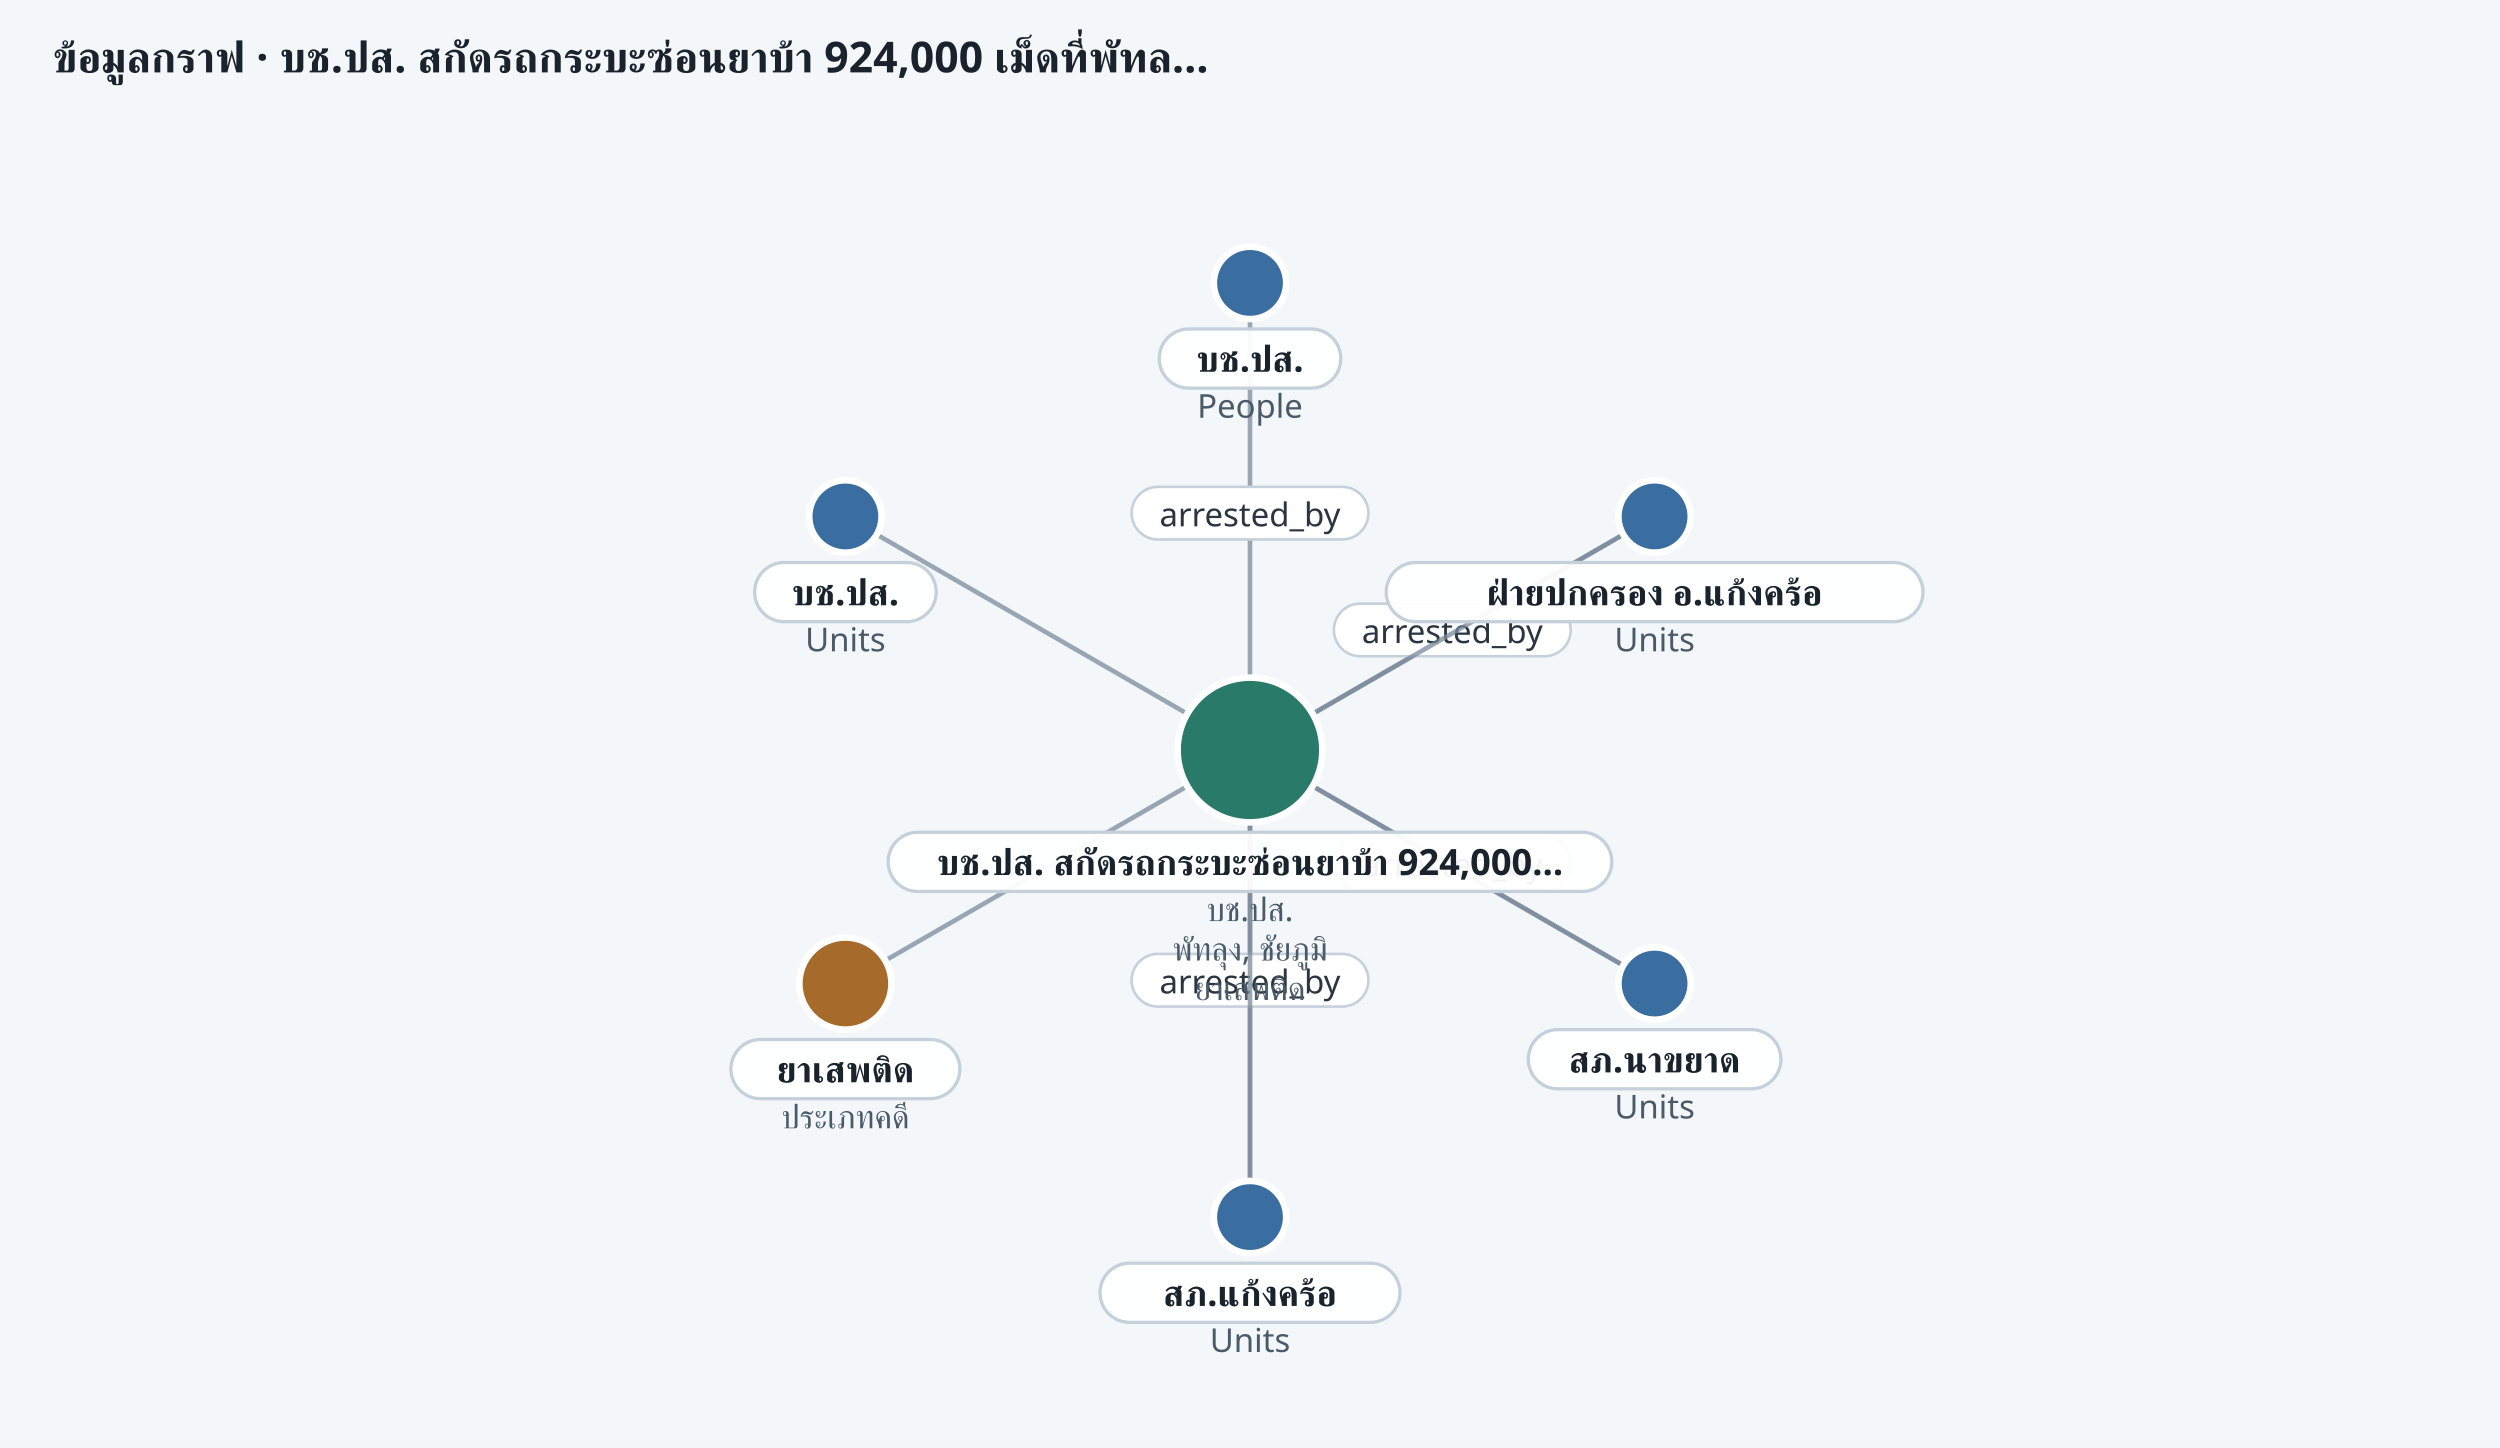
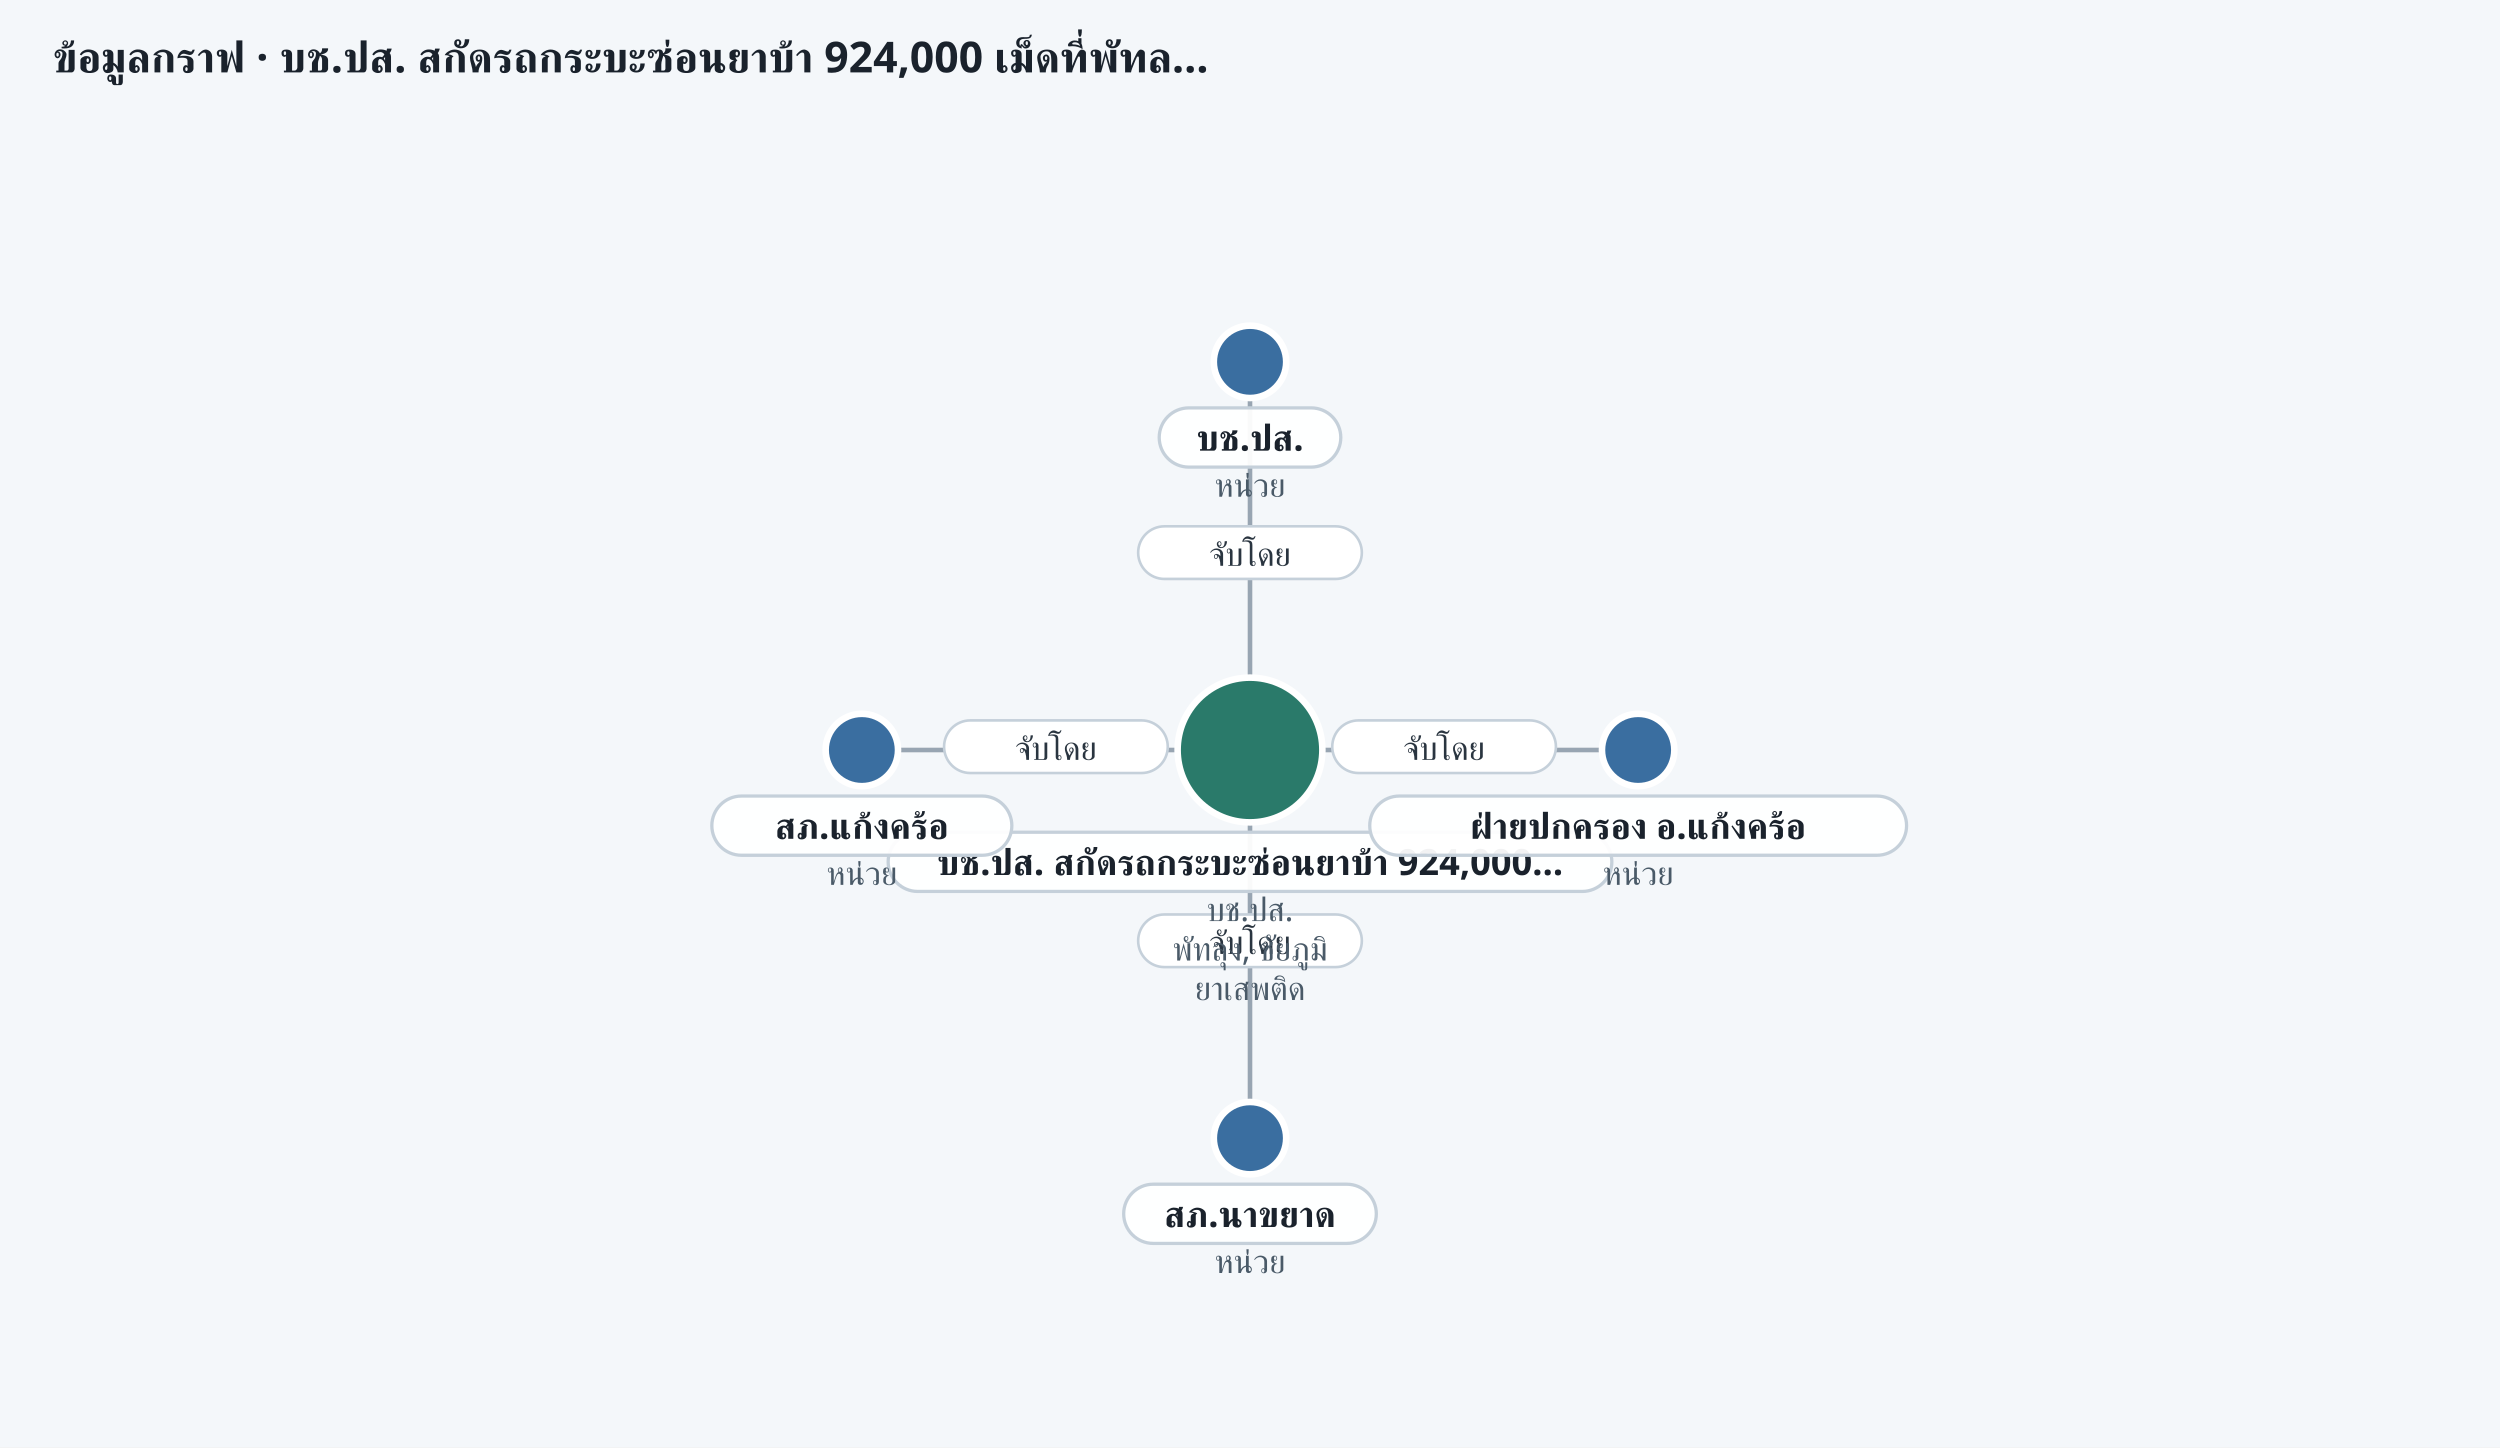
<svg xmlns="http://www.w3.org/2000/svg" width="760" height="440" viewBox="0 0 760 440" role="img" aria-label="ego graph 20261025-drug-04">
  <rect width="100%" height="100%" fill="#f4f7fa" />
  <text x="16" y="22" font-size="13" font-weight="700" fill="#1a222c" font-family="Sarabun, Anuphan, sans-serif">ข้อมูลกราฟ · บช.ปส. สกัดรถกระบะซ่อนยาบ้า 924,000 เม็ดที่พัทล…</text>
-   <line x1="380.0" y1="228.0" x2="380.0" y2="86.0" stroke="#7a8a9a" stroke-width="1.4" opacity="0.75" />
-   <rect x="344.0" y="148.0" width="72" height="16" rx="8" fill="#fff" stroke="#c5d0da" stroke-width="0.8" />
-   <text x="380.0" y="160.0" text-anchor="middle" font-size="10" fill="#2a3540" font-family="Sarabun, Anuphan, sans-serif">arrested_by</text>
-   <line x1="380.0" y1="228.0" x2="503.0" y2="157.0" stroke="#7a8a9a" stroke-width="1.4" opacity="0.75" />
-   <rect x="405.5" y="183.5" width="72" height="16" rx="8" fill="#fff" stroke="#c5d0da" stroke-width="0.8" />
-   <text x="441.5" y="195.5" text-anchor="middle" font-size="10" fill="#2a3540" font-family="Sarabun, Anuphan, sans-serif">arrested_by</text>
-   <line x1="380.0" y1="228.0" x2="503.0" y2="299.0" stroke="#7a8a9a" stroke-width="1.4" opacity="0.75" />
-   <rect x="405.5" y="254.5" width="72" height="16" rx="8" fill="#fff" stroke="#c5d0da" stroke-width="0.8" />
-   <text x="441.5" y="266.5" text-anchor="middle" font-size="10" fill="#2a3540" font-family="Sarabun, Anuphan, sans-serif">arrested_by</text>
-   <line x1="380.0" y1="228.0" x2="380.0" y2="370.0" stroke="#7a8a9a" stroke-width="1.4" opacity="0.75" />
-   <rect x="344.0" y="290.0" width="72" height="16" rx="8" fill="#fff" stroke="#c5d0da" stroke-width="0.8" />
-   <text x="380.0" y="302.0" text-anchor="middle" font-size="10" fill="#2a3540" font-family="Sarabun, Anuphan, sans-serif">arrested_by</text>
-   <line x1="380.0" y1="228.0" x2="257.0" y2="299.0" stroke="#7a8a9a" stroke-width="1.4" opacity="0.75" />
-   <line x1="257.0" y1="157.0" x2="380.0" y2="228.0" stroke="#7a8a9a" stroke-width="1.4" opacity="0.75" />
-   <line x1="503.0" y1="157.0" x2="380.0" y2="228.0" stroke="#7a8a9a" stroke-width="1.4" opacity="0.75" />
-   <line x1="503.0" y1="299.0" x2="380.0" y2="228.0" stroke="#7a8a9a" stroke-width="1.4" opacity="0.75" />
-   <line x1="380.0" y1="370.0" x2="380.0" y2="228.0" stroke="#7a8a9a" stroke-width="1.4" opacity="0.75" />
+   <line x1="380.0" y1="228.0" x2="380.0" y2="110.0" stroke="#7a8a9a" stroke-width="1.4" opacity="0.75" />
+   <rect x="346.0" y="160.0" width="68.0" height="16" rx="8" fill="#fff" stroke="#c5d0da" stroke-width="0.8" />
+   <text x="380.0" y="172.0" text-anchor="middle" font-size="10" fill="#2a3540" font-family="Sarabun, Anuphan, sans-serif">จับโดย</text>
+   <line x1="380.0" y1="228.0" x2="498.0" y2="228.0" stroke="#7a8a9a" stroke-width="1.4" opacity="0.75" />
+   <rect x="405.0" y="219.0" width="68.0" height="16" rx="8" fill="#fff" stroke="#c5d0da" stroke-width="0.8" />
+   <text x="439.0" y="231.0" text-anchor="middle" font-size="10" fill="#2a3540" font-family="Sarabun, Anuphan, sans-serif">จับโดย</text>
+   <line x1="380.0" y1="228.0" x2="380.0" y2="346.0" stroke="#7a8a9a" stroke-width="1.4" opacity="0.75" />
+   <rect x="346.0" y="278.0" width="68.0" height="16" rx="8" fill="#fff" stroke="#c5d0da" stroke-width="0.8" />
+   <text x="380.0" y="290.0" text-anchor="middle" font-size="10" fill="#2a3540" font-family="Sarabun, Anuphan, sans-serif">จับโดย</text>
+   <line x1="380.0" y1="228.0" x2="262.0" y2="228.0" stroke="#7a8a9a" stroke-width="1.4" opacity="0.75" />
+   <rect x="287.0" y="219.0" width="68.0" height="16" rx="8" fill="#fff" stroke="#c5d0da" stroke-width="0.8" />
+   <text x="321.0" y="231.0" text-anchor="middle" font-size="10" fill="#2a3540" font-family="Sarabun, Anuphan, sans-serif">จับโดย</text>
  <circle cx="380.0" cy="228.0" r="22" fill="#2a7a6a" stroke="#fff" stroke-width="2" />
  <rect x="270.0" y="253.0" width="220.0" height="18" rx="9" fill="rgba(255,255,255,0.94)" stroke="#c5d0da" />
  <text x="380.0" y="266.0" text-anchor="middle" font-size="11" font-weight="600" fill="#1a222c" font-family="Sarabun, Anuphan, sans-serif">บช.ปส. สกัดรถกระบะซ่อนยาบ้า 924,000…</text>
  <text x="380.0" y="280.0" text-anchor="middle" font-size="10" fill="#4a5a68" font-family="Sarabun, Anuphan, sans-serif">บช.ปส.</text>
  <text x="380.0" y="292.0" text-anchor="middle" font-size="10" fill="#4a5a68" font-family="Sarabun, Anuphan, sans-serif">พัทลุง, ชัยภูมิ</text>
  <text x="380.0" y="304.0" text-anchor="middle" font-size="10" fill="#4a5a68" font-family="Sarabun, Anuphan, sans-serif">ยาเสพติด</text>
-   <circle cx="380.0" cy="86.0" r="11" fill="#3a6ea0" stroke="#fff" stroke-width="2" />
-   <rect x="352.4" y="100.0" width="55.2" height="18" rx="9" fill="rgba(255,255,255,0.94)" stroke="#c5d0da" />
-   <text x="380.0" y="113.0" text-anchor="middle" font-size="11" font-weight="600" fill="#1a222c" font-family="Sarabun, Anuphan, sans-serif">บช.ปส.</text>
-   <text x="380.0" y="127.0" text-anchor="middle" font-size="10" fill="#4a5a68" font-family="Sarabun, Anuphan, sans-serif">People</text>
-   <circle cx="503.0" cy="157.0" r="11" fill="#3a6ea0" stroke="#fff" stroke-width="2" />
-   <rect x="421.4" y="171.0" width="163.2" height="18" rx="9" fill="rgba(255,255,255,0.94)" stroke="#c5d0da" />
-   <text x="503.0" y="184.0" text-anchor="middle" font-size="11" font-weight="600" fill="#1a222c" font-family="Sarabun, Anuphan, sans-serif">ฝ่ายปกครอง อ.แก้งคร้อ</text>
-   <text x="503.0" y="198.0" text-anchor="middle" font-size="10" fill="#4a5a68" font-family="Sarabun, Anuphan, sans-serif">Units</text>
-   <circle cx="503.0" cy="299.0" r="11" fill="#3a6ea0" stroke="#fff" stroke-width="2" />
-   <rect x="464.6" y="313.0" width="76.8" height="18" rx="9" fill="rgba(255,255,255,0.94)" stroke="#c5d0da" />
-   <text x="503.0" y="326.0" text-anchor="middle" font-size="11" font-weight="600" fill="#1a222c" font-family="Sarabun, Anuphan, sans-serif">สภ.นาขยาด</text>
-   <text x="503.0" y="340.0" text-anchor="middle" font-size="10" fill="#4a5a68" font-family="Sarabun, Anuphan, sans-serif">Units</text>
-   <circle cx="380.0" cy="370.0" r="11" fill="#3a6ea0" stroke="#fff" stroke-width="2" />
-   <rect x="334.4" y="384.0" width="91.2" height="18" rx="9" fill="rgba(255,255,255,0.94)" stroke="#c5d0da" />
-   <text x="380.0" y="397.0" text-anchor="middle" font-size="11" font-weight="600" fill="#1a222c" font-family="Sarabun, Anuphan, sans-serif">สภ.แก้งคร้อ</text>
-   <text x="380.0" y="411.0" text-anchor="middle" font-size="10" fill="#4a5a68" font-family="Sarabun, Anuphan, sans-serif">Units</text>
-   <circle cx="257.0" cy="299.0" r="14" fill="#a66b2a" stroke="#fff" stroke-width="2" />
-   <rect x="222.2" y="316.0" width="69.6" height="18" rx="9" fill="rgba(255,255,255,0.94)" stroke="#c5d0da" />
-   <text x="257.0" y="329.0" text-anchor="middle" font-size="11" font-weight="600" fill="#1a222c" font-family="Sarabun, Anuphan, sans-serif">ยาเสพติด</text>
-   <text x="257.0" y="343.0" text-anchor="middle" font-size="10" fill="#4a5a68" font-family="Sarabun, Anuphan, sans-serif">ประเภทคดี</text>
-   <circle cx="257.0" cy="157.0" r="11" fill="#3a6ea0" stroke="#fff" stroke-width="2" />
-   <rect x="229.4" y="171.0" width="55.2" height="18" rx="9" fill="rgba(255,255,255,0.94)" stroke="#c5d0da" />
-   <text x="257.0" y="184.0" text-anchor="middle" font-size="11" font-weight="600" fill="#1a222c" font-family="Sarabun, Anuphan, sans-serif">บช.ปส.</text>
-   <text x="257.0" y="198.0" text-anchor="middle" font-size="10" fill="#4a5a68" font-family="Sarabun, Anuphan, sans-serif">Units</text>
+   <circle cx="380.0" cy="110.0" r="11" fill="#3a6ea0" stroke="#fff" stroke-width="2" />
+   <rect x="352.4" y="124.0" width="55.2" height="18" rx="9" fill="rgba(255,255,255,0.94)" stroke="#c5d0da" />
+   <text x="380.0" y="137.0" text-anchor="middle" font-size="11" font-weight="600" fill="#1a222c" font-family="Sarabun, Anuphan, sans-serif">บช.ปส.</text>
+   <text x="380.0" y="151.0" text-anchor="middle" font-size="10" fill="#4a5a68" font-family="Sarabun, Anuphan, sans-serif">หน่วย</text>
+   <circle cx="498.0" cy="228.0" r="11" fill="#3a6ea0" stroke="#fff" stroke-width="2" />
+   <rect x="416.4" y="242.0" width="163.2" height="18" rx="9" fill="rgba(255,255,255,0.94)" stroke="#c5d0da" />
+   <text x="498.0" y="255.0" text-anchor="middle" font-size="11" font-weight="600" fill="#1a222c" font-family="Sarabun, Anuphan, sans-serif">ฝ่ายปกครอง อ.แก้งคร้อ</text>
+   <text x="498.0" y="269.0" text-anchor="middle" font-size="10" fill="#4a5a68" font-family="Sarabun, Anuphan, sans-serif">หน่วย</text>
+   <circle cx="380.0" cy="346.0" r="11" fill="#3a6ea0" stroke="#fff" stroke-width="2" />
+   <rect x="341.6" y="360.0" width="76.8" height="18" rx="9" fill="rgba(255,255,255,0.94)" stroke="#c5d0da" />
+   <text x="380.0" y="373.0" text-anchor="middle" font-size="11" font-weight="600" fill="#1a222c" font-family="Sarabun, Anuphan, sans-serif">สภ.นาขยาด</text>
+   <text x="380.0" y="387.0" text-anchor="middle" font-size="10" fill="#4a5a68" font-family="Sarabun, Anuphan, sans-serif">หน่วย</text>
+   <circle cx="262.0" cy="228.0" r="11" fill="#3a6ea0" stroke="#fff" stroke-width="2" />
+   <rect x="216.4" y="242.0" width="91.2" height="18" rx="9" fill="rgba(255,255,255,0.94)" stroke="#c5d0da" />
+   <text x="262.0" y="255.0" text-anchor="middle" font-size="11" font-weight="600" fill="#1a222c" font-family="Sarabun, Anuphan, sans-serif">สภ.แก้งคร้อ</text>
+   <text x="262.0" y="269.0" text-anchor="middle" font-size="10" fill="#4a5a68" font-family="Sarabun, Anuphan, sans-serif">หน่วย</text>
</svg>
